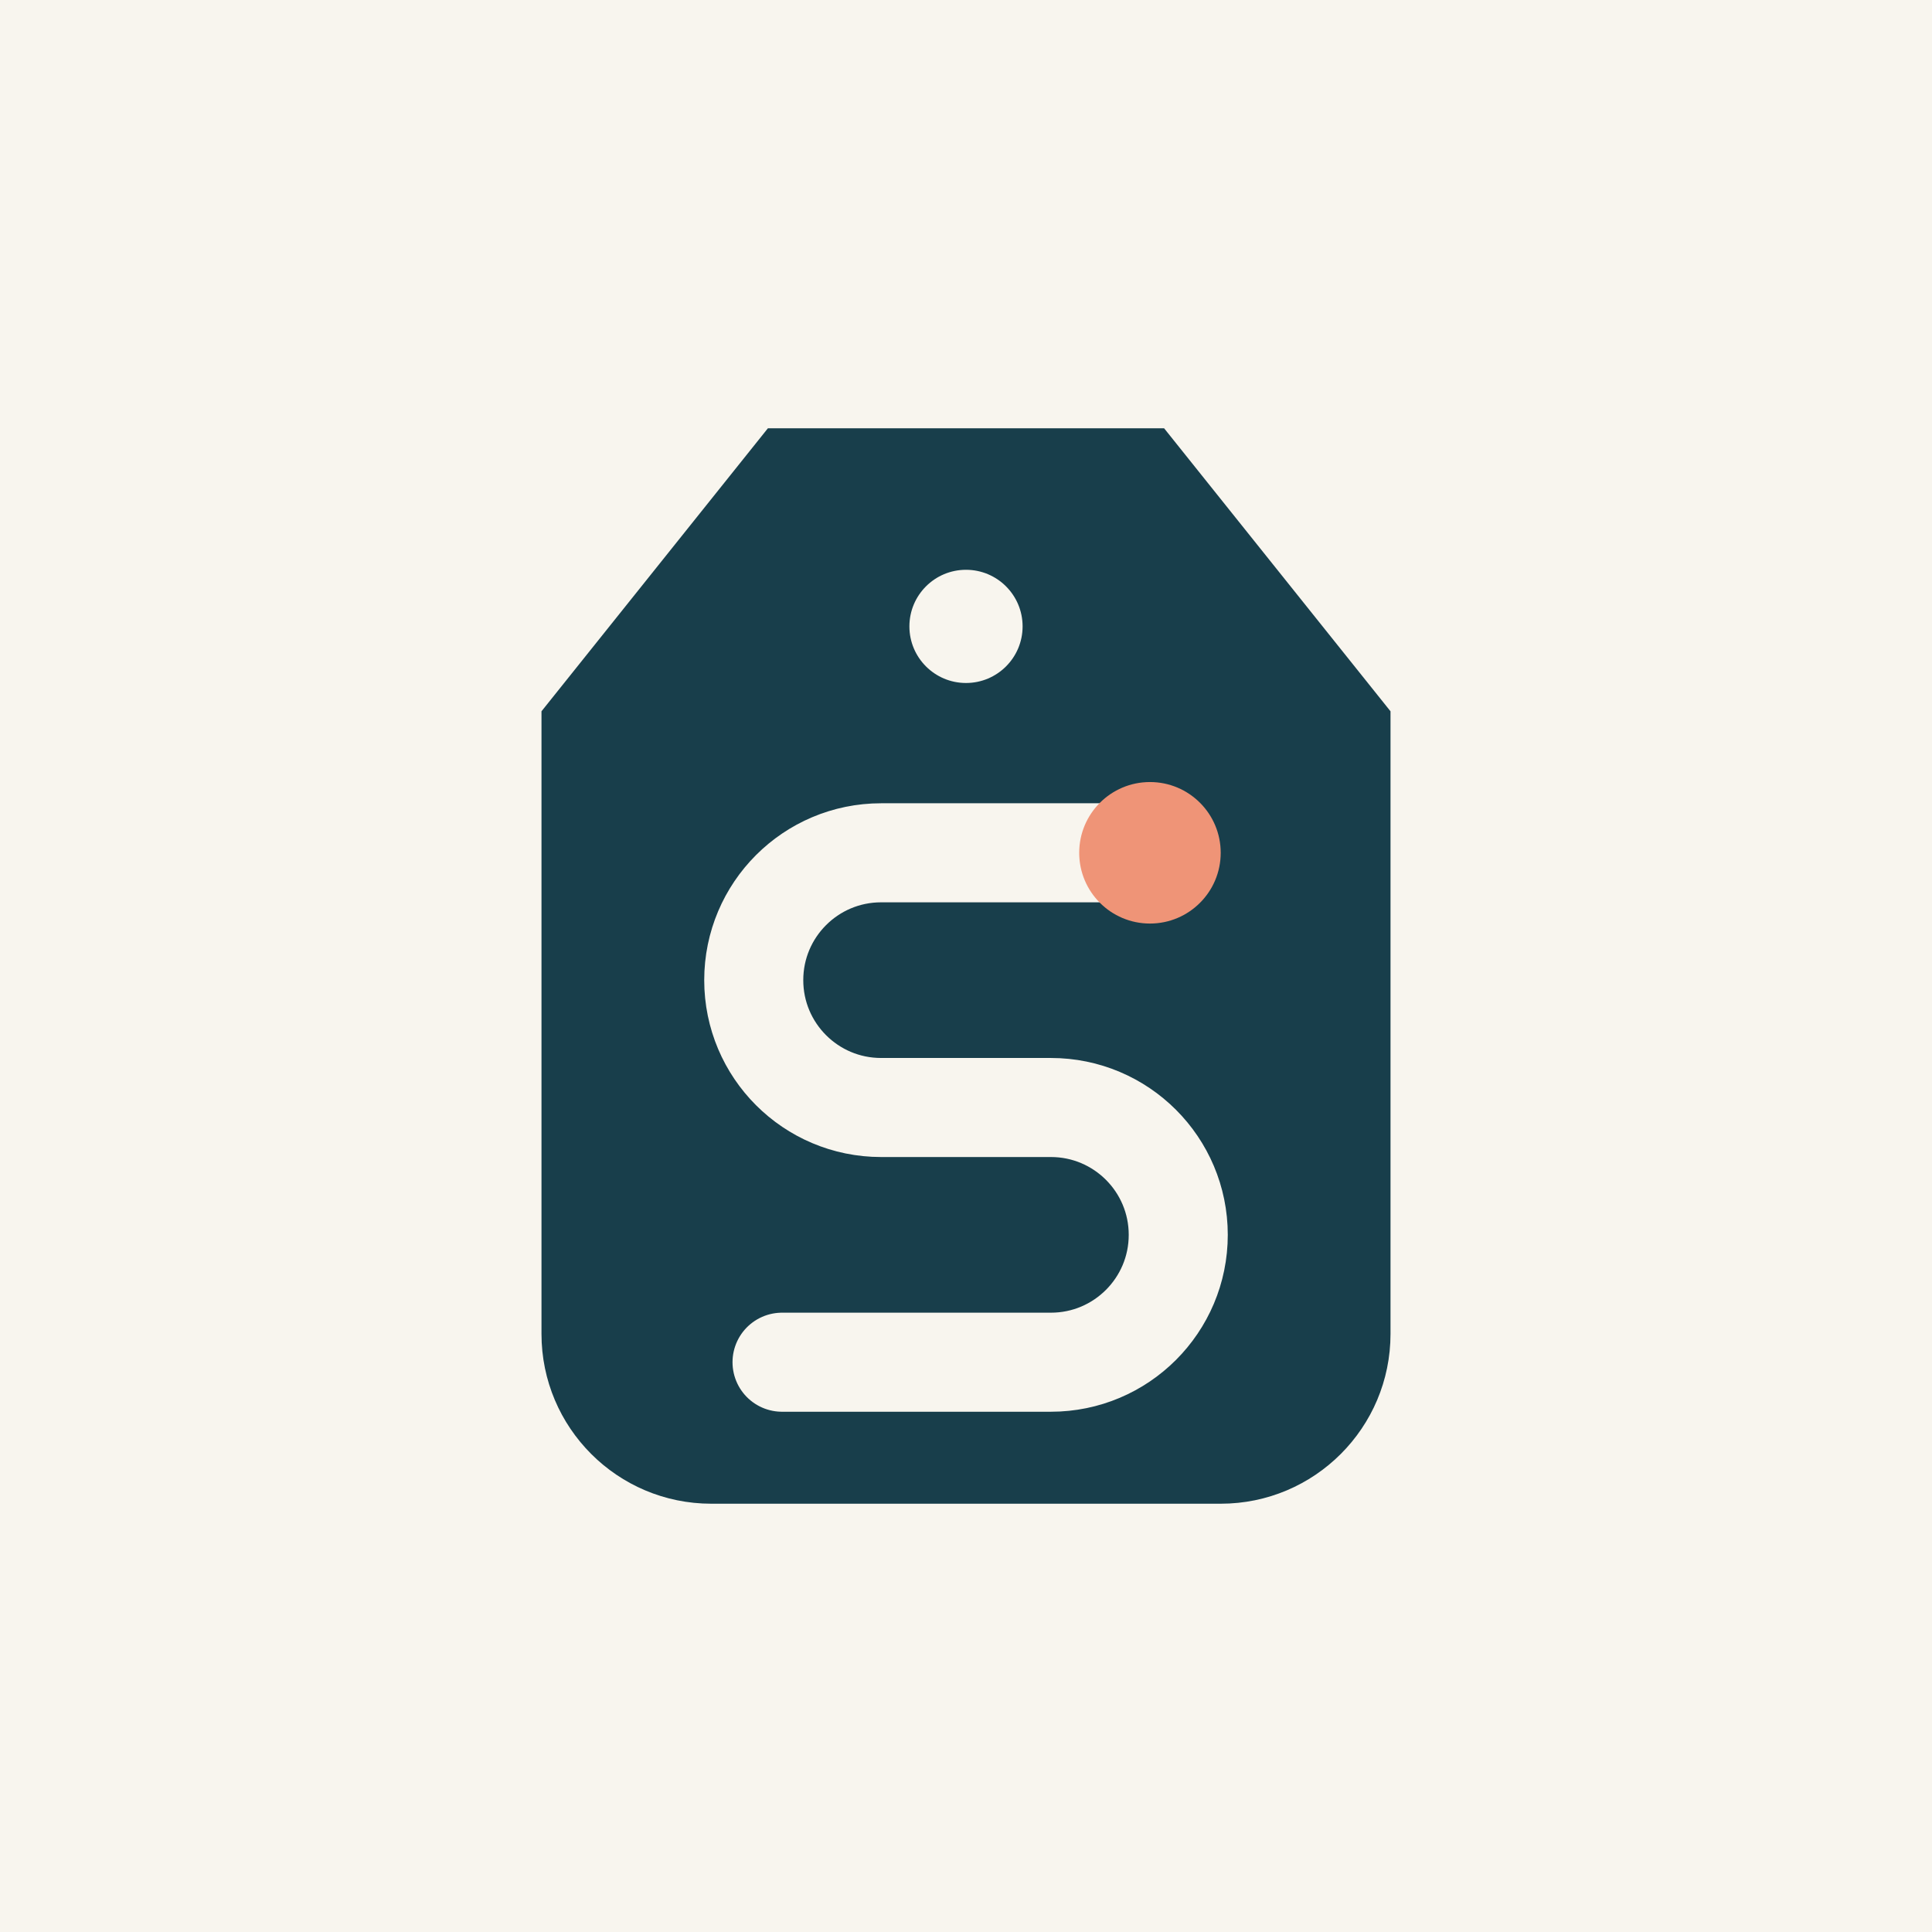
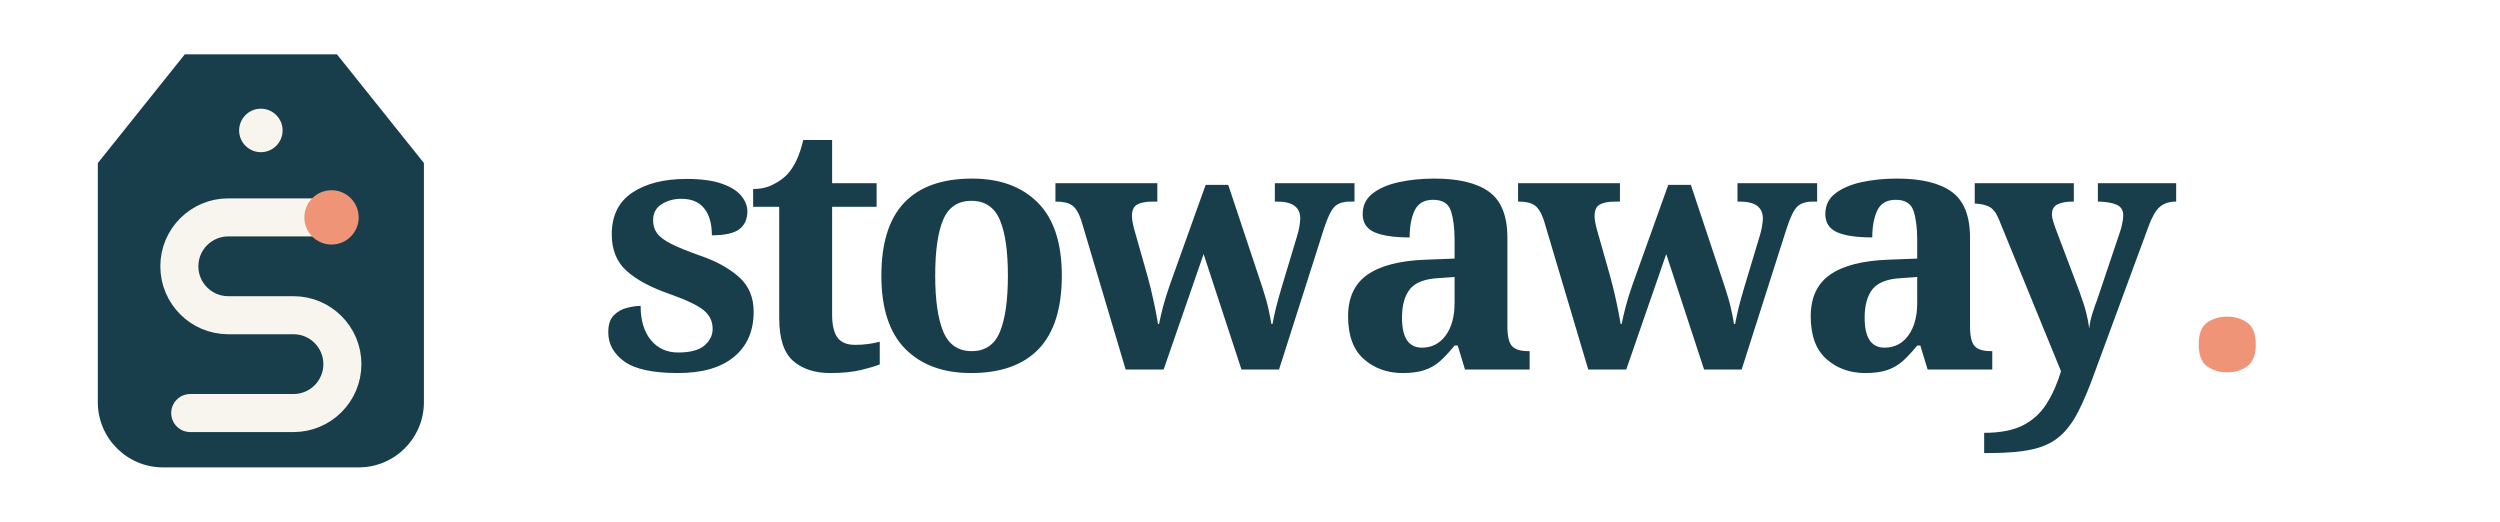
- <svg xmlns="http://www.w3.org/2000/svg" width="512" height="512" viewBox="0 0 512 512" fill="none">
-   <rect width="512" height="512" fill="#f8f5ee" />
-   <g transform="translate(76 76) scale(3.75)">
-     <path d="M34 10h28l16 20v44a12 12 0 0 1-12 12H30a12 12 0 0 1-12-12V30z" fill="#183e4b" />
-     <circle cx="48" cy="24" r="4" fill="#f8f5ee" />
-     <path d="M61 40H42a9 9 0 0 0 0 18h12a9 9 0 0 1 0 18H35" stroke="#f8f5ee" stroke-width="7" stroke-linecap="round" />
-     <circle cx="61" cy="40" r="5" fill="#ef9477" />
-   </g>
+ <svg xmlns="http://www.w3.org/2000/svg" width="460" height="96" viewBox="0 0 460 96" fill="none">
+   <path d="M34 10h28l16 20v44a12 12 0 0 1-12 12H30a12 12 0 0 1-12-12V30z" fill="#183e4b" />
+   <circle cx="48" cy="24" r="4" fill="#f8f5ee" />
+   <path d="M61 40H42a9 9 0 0 0 0 18h12a9 9 0 0 1 0 18H35" stroke="#f8f5ee" stroke-width="7" stroke-linecap="round" />
+   <circle cx="61" cy="40" r="5" fill="#ef9477" />
+   <text x="110" y="68" fill="#183e4b" font-family="Georgia,serif" font-size="64" font-weight="700" letter-spacing="-4">stowaway<tspan fill="#ef9477">.</tspan>
+   </text>
</svg>
